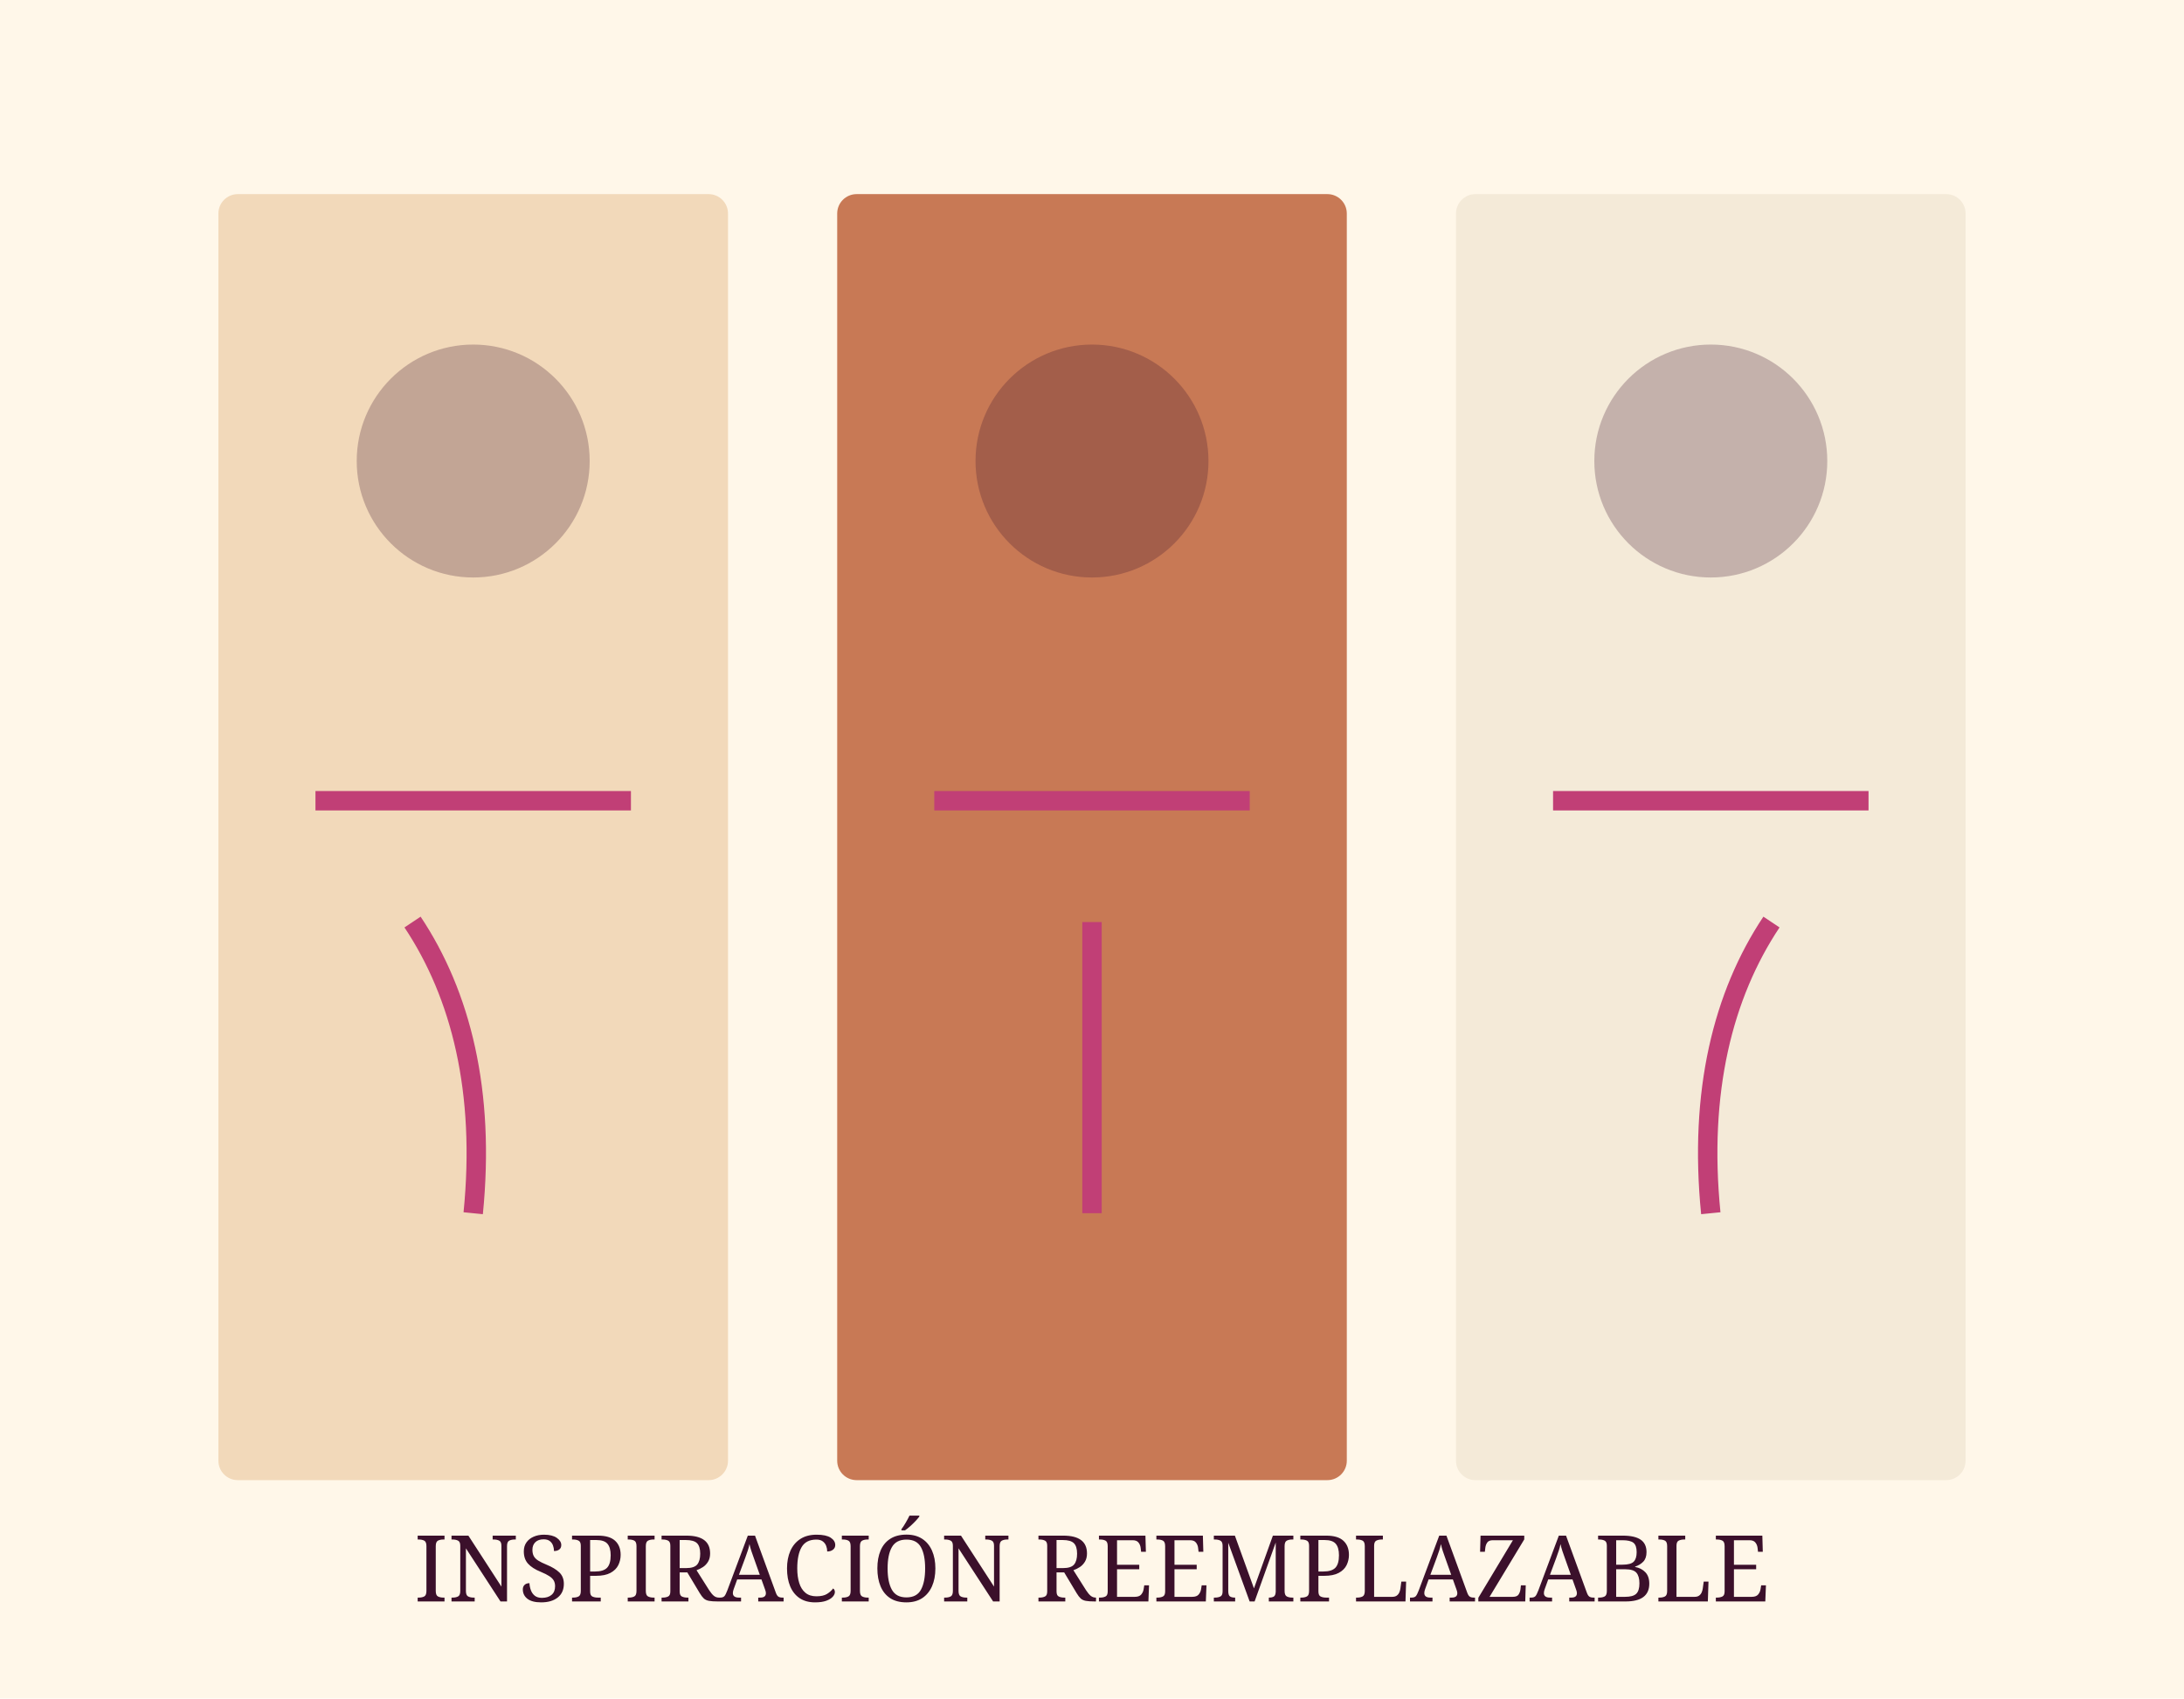
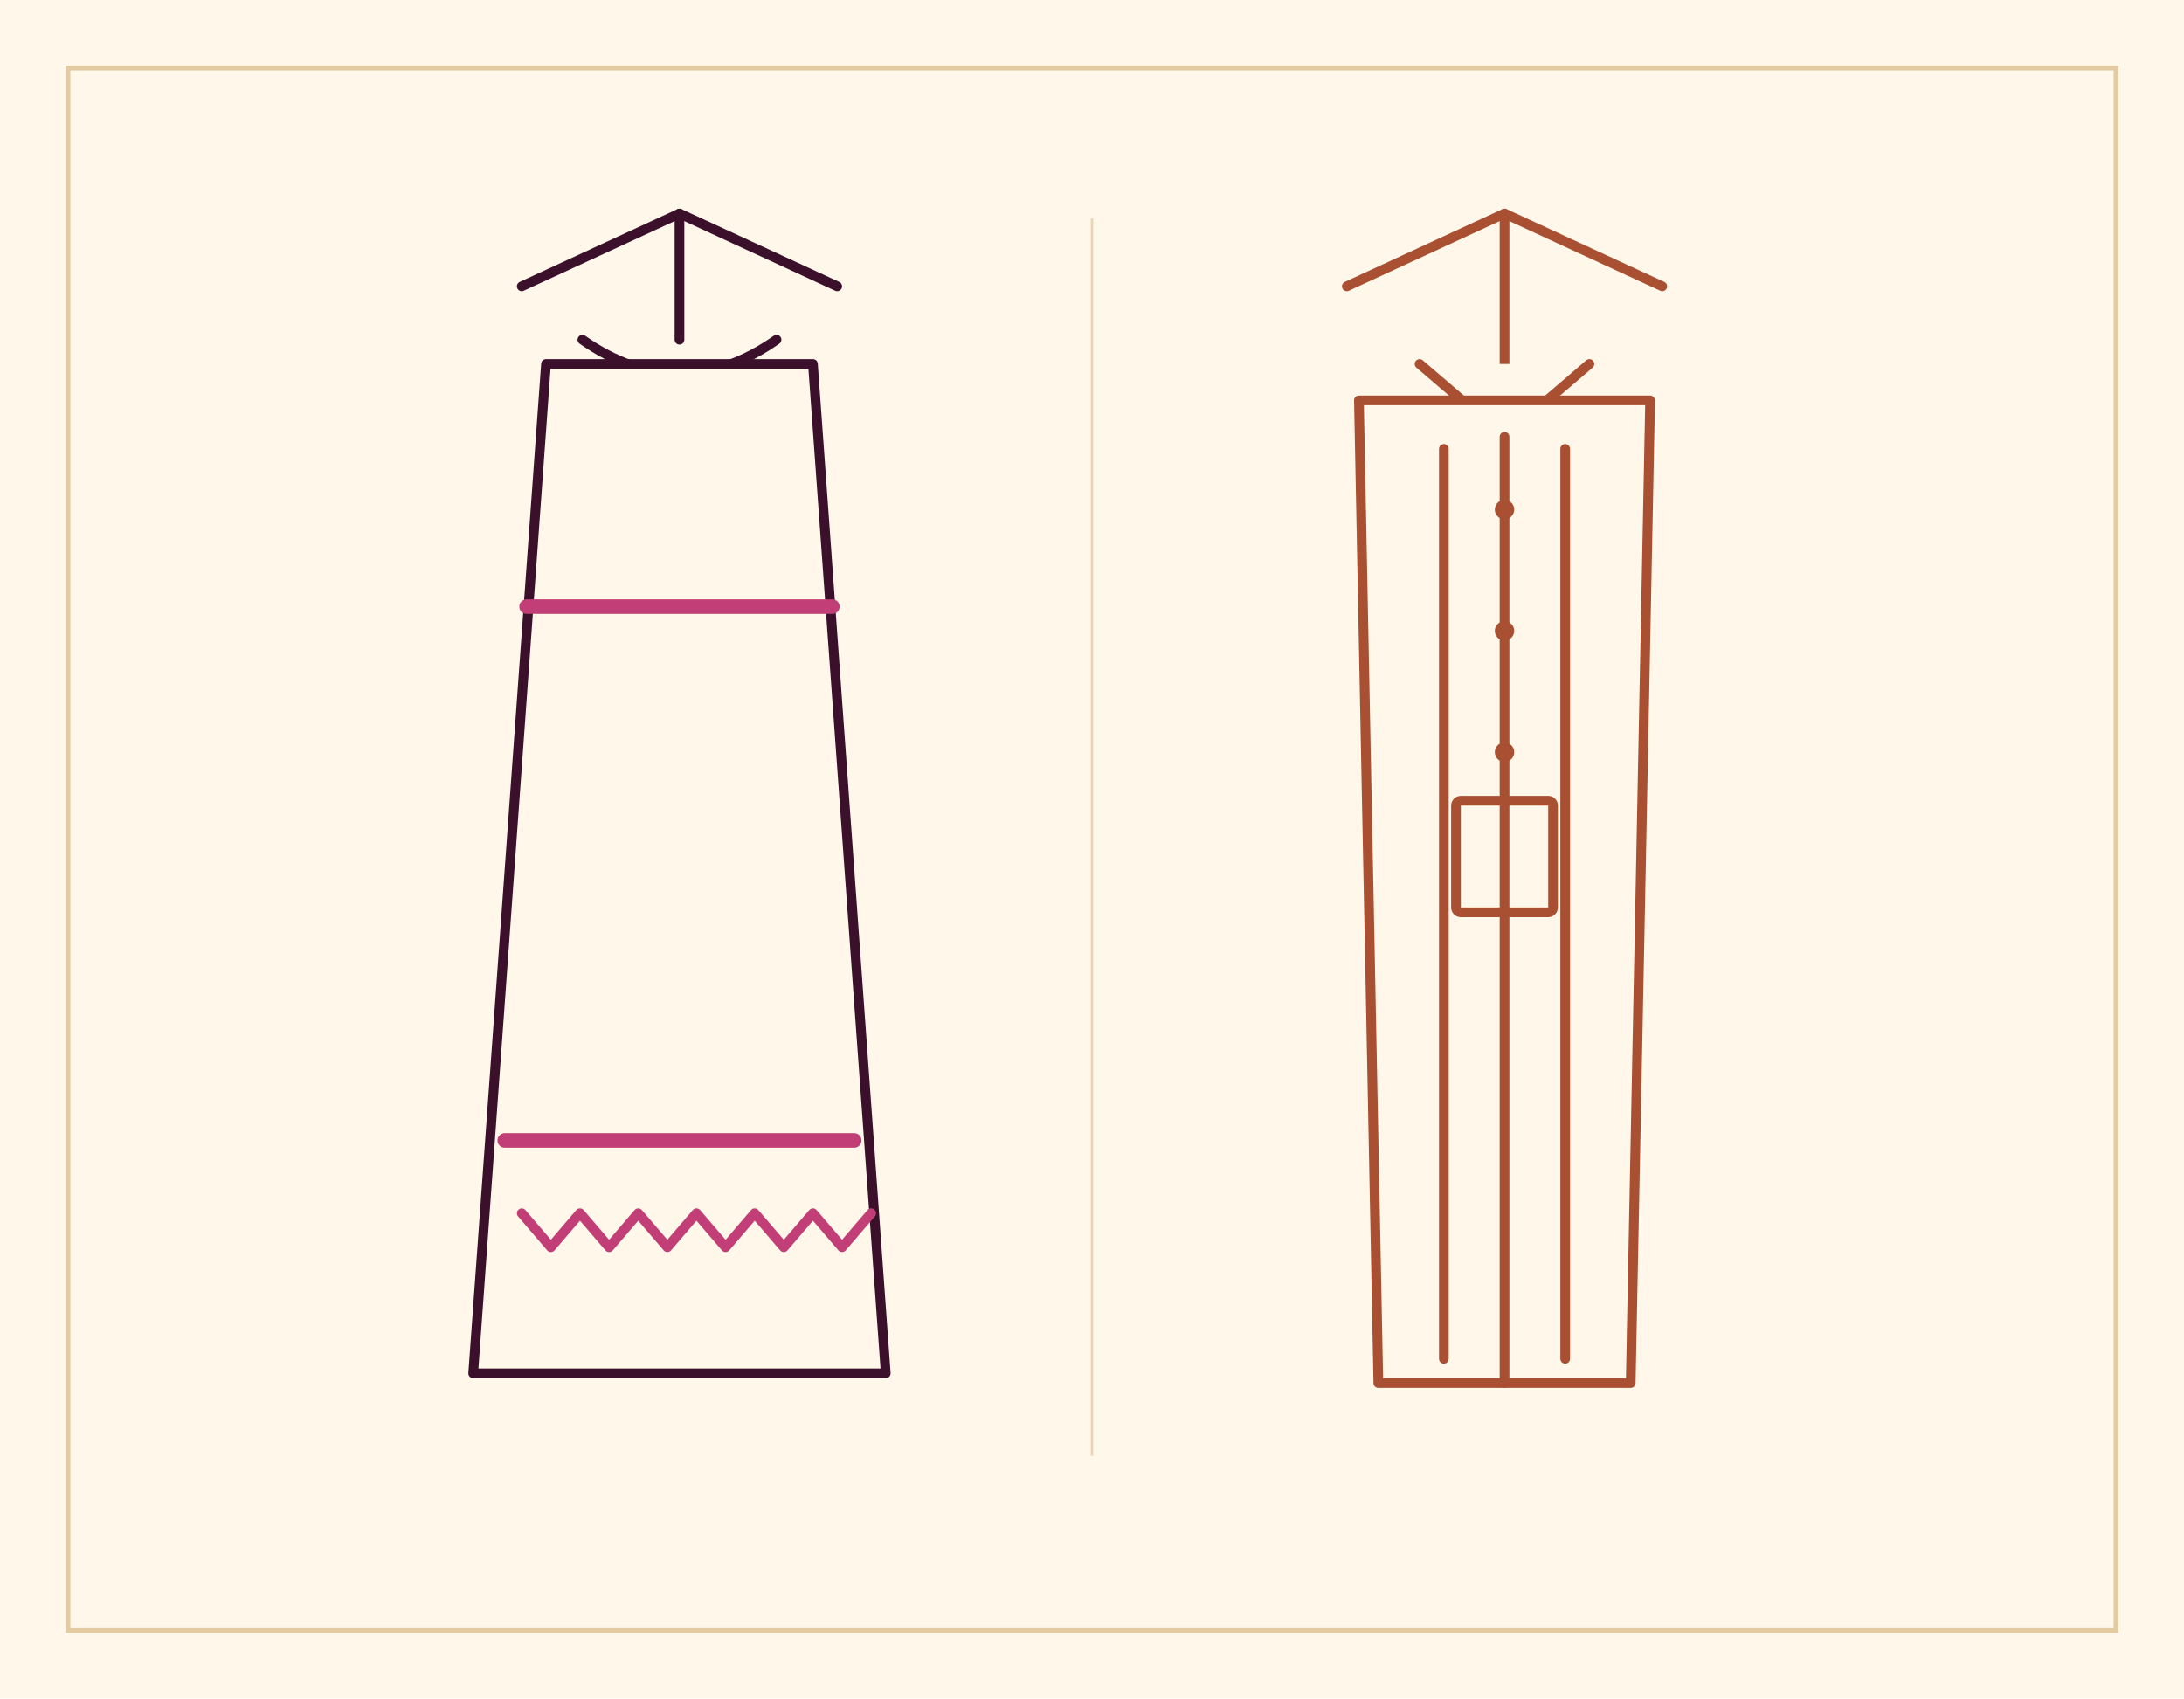
- <svg xmlns="http://www.w3.org/2000/svg" viewBox="0 0 900 700" role="img" aria-label="Inspiración provisional de dress code">
+ <svg xmlns="http://www.w3.org/2000/svg" viewBox="0 0 900 700" role="img" aria-label="Inspiración de vestimenta oaxaqueña elegante">
  <rect width="900" height="700" fill="#fff7e9" />
-   <rect x="90" y="80" width="210" height="530" rx="8" fill="#f2d9ba" />
-   <rect x="345" y="80" width="210" height="530" rx="8" fill="#c87955" />
-   <rect x="600" y="80" width="210" height="530" rx="8" fill="#f4ead8" />
-   <g fill="#3b102b" opacity=".26">
-     <circle cx="195" cy="190" r="48" />
-     <circle cx="450" cy="190" r="48" />
-     <circle cx="705" cy="190" r="48" />
+   <rect x="28" y="28" width="844" height="644" fill="none" stroke="#b98a3a" stroke-opacity="0.4" stroke-width="2" />
+   <line x1="450" y1="90" x2="450" y2="600" stroke="#b98a3a" stroke-opacity="0.3" stroke-width="1" />
+   <g stroke="#3b102b" stroke-width="4" fill="none" stroke-linecap="round" stroke-linejoin="round">
+     <path d="M215 118 L280 88 L345 118" />
+     <line x1="280" y1="88" x2="280" y2="140" />
+     <path d="M240 140 Q280 168 320 140" />
+     <path d="M225 150 L335 150 L365 566 L195 566 Z" fill="#fff7e9" />
  </g>
-   <g fill="none" stroke="#c13f76" stroke-width="8">
-     <path d="M130 330h130M385 330h130M640 330h130" />
-     <path d="M170 380c20 30 30 70 25 120M450 380c0 45 0 85 0 120M730 380c-20 30-30 70-25 120" />
+   <g fill="none" stroke="#c13f76" stroke-width="6" stroke-linecap="round">
+     <path d="M217 250h126" />
+     <path d="M208 470h144" />
  </g>
-   <text x="450" y="660" text-anchor="middle" font-family="Georgia,serif" font-size="38" fill="#3b102b">INSPIRACIÓN REEMPLAZABLE</text>
+   <g fill="none" stroke="#c13f76" stroke-width="4" stroke-linecap="round" stroke-linejoin="round">
+     <path d="M215 500l12 14 12-14 12 14 12-14 12 14 12-14 12 14 12-14 12 14 12-14 12 14 12-14" />
+   </g>
+   <g stroke="#a94f32" stroke-width="4" fill="none" stroke-linecap="round" stroke-linejoin="round">
+     <path d="M555 118 L620 88 L685 118" />
+     <line x1="620" y1="88" x2="620" y2="150" />
+     <path d="M585 150 L620 180 L655 150" fill="#fff7e9" />
+     <path d="M560 165 L680 165 L672 570 L568 570 Z" fill="#fff7e9" />
+     <line x1="595" y1="185" x2="595" y2="560" />
+     <line x1="645" y1="185" x2="645" y2="560" />
+     <line x1="620" y1="180" x2="620" y2="570" />
+     <rect x="600" y="330" width="40" height="46" rx="2" />
+   </g>
+   <g fill="#a94f32">
+     <circle cx="620" cy="210" r="4" />
+     <circle cx="620" cy="260" r="4" />
+     <circle cx="620" cy="310" r="4" />
+   </g>
</svg>
